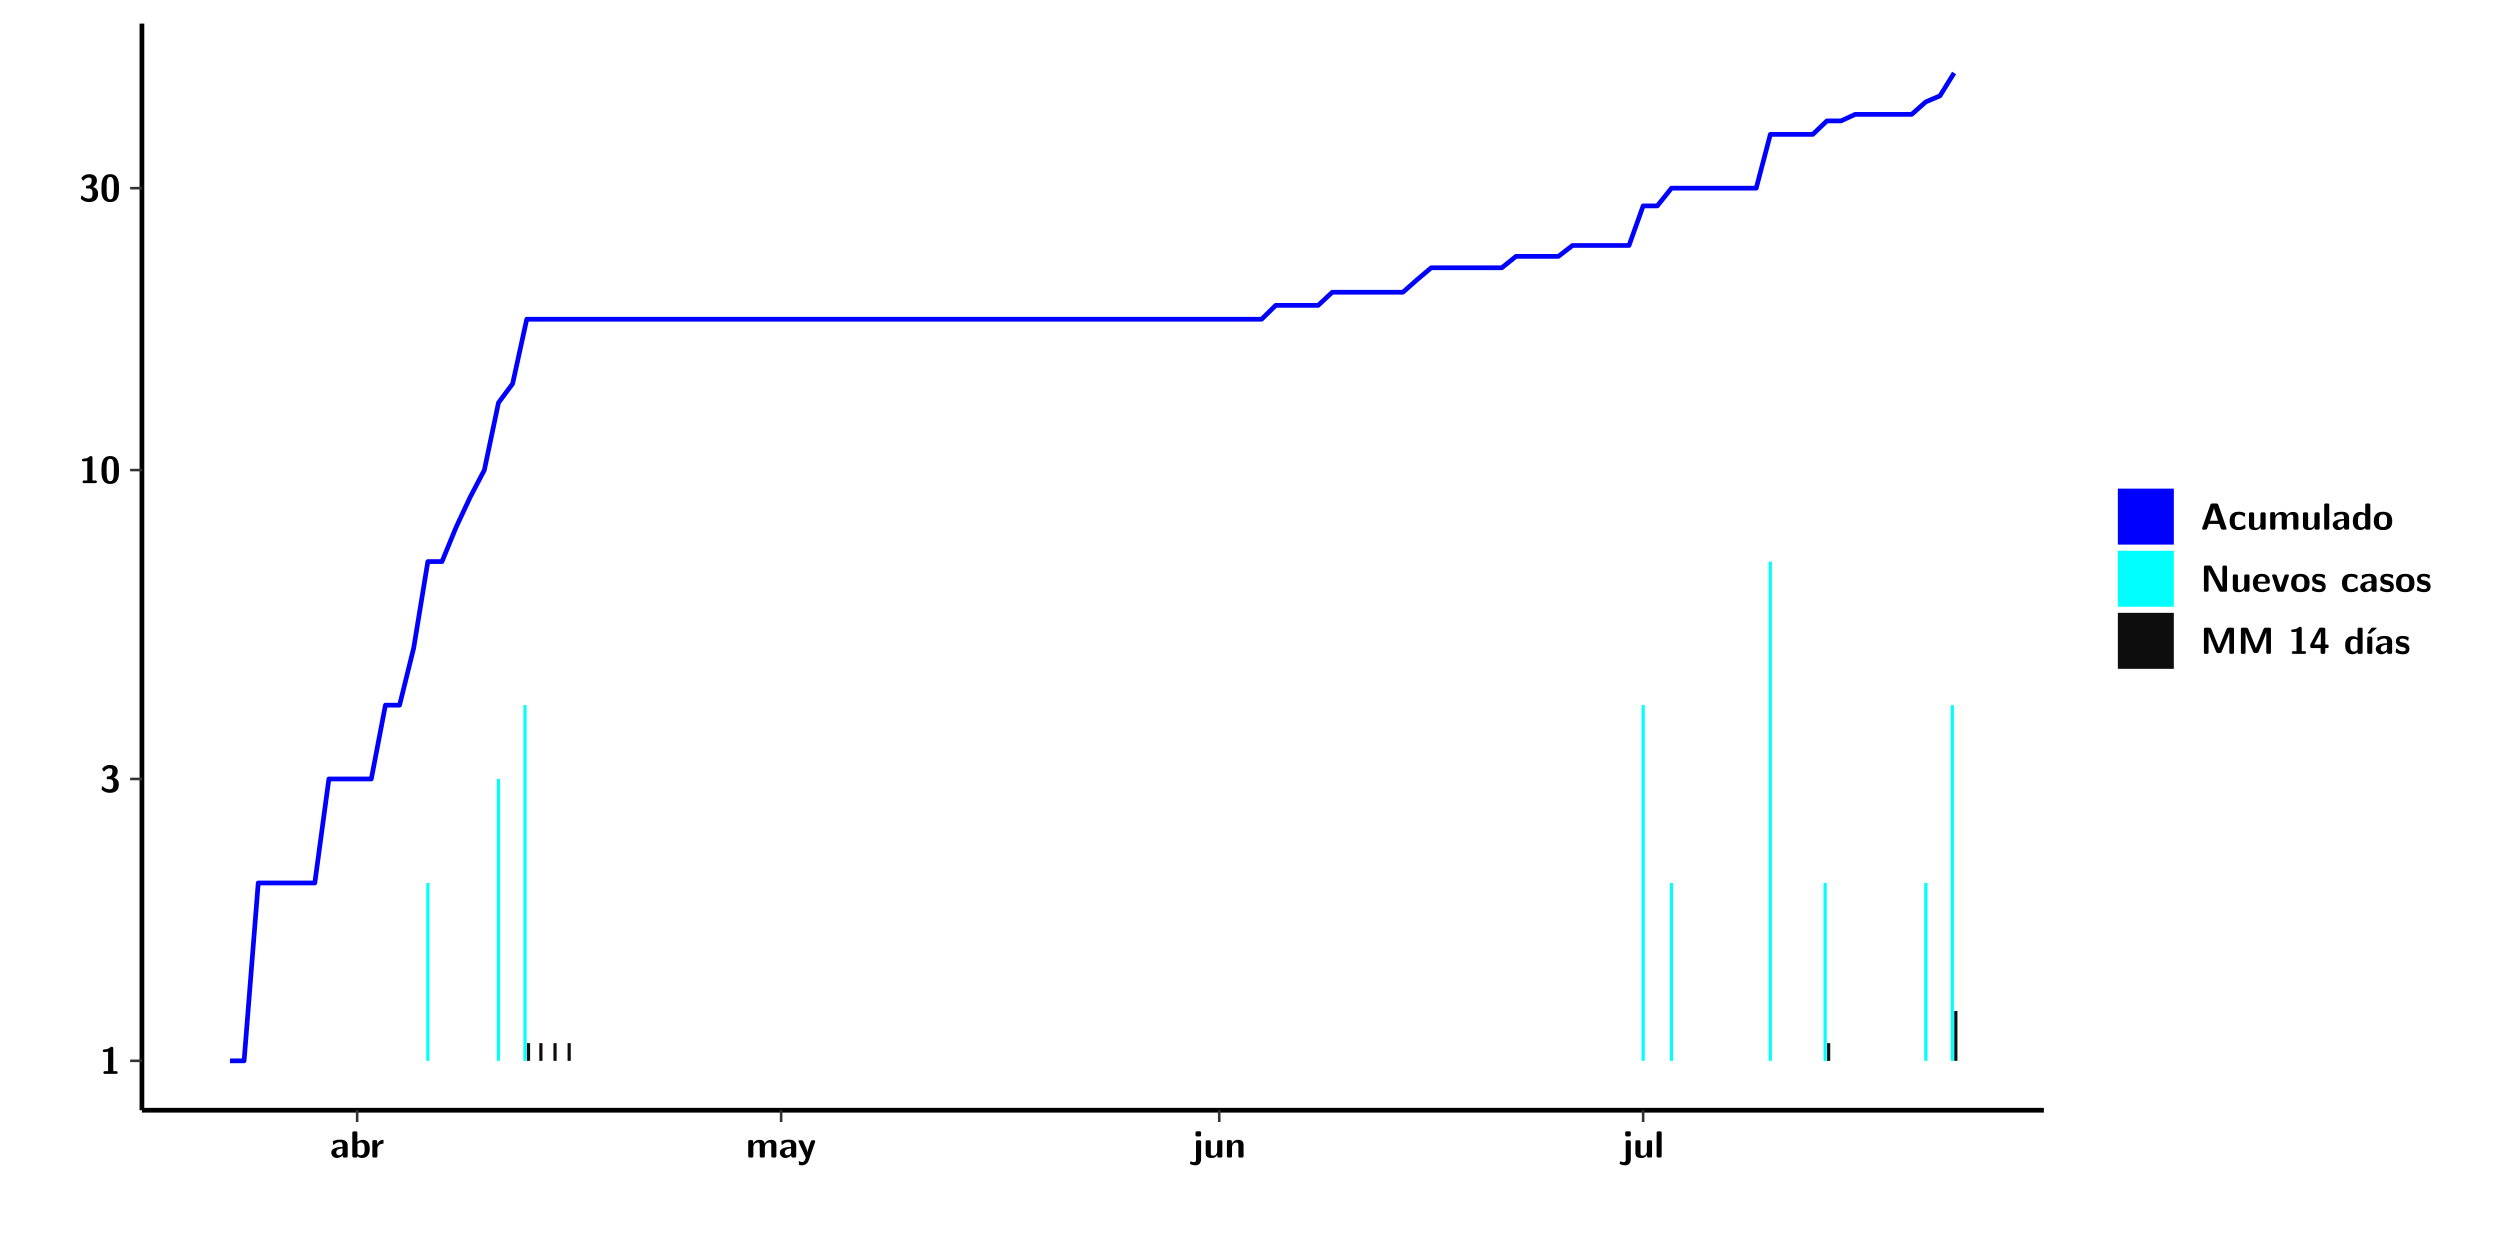
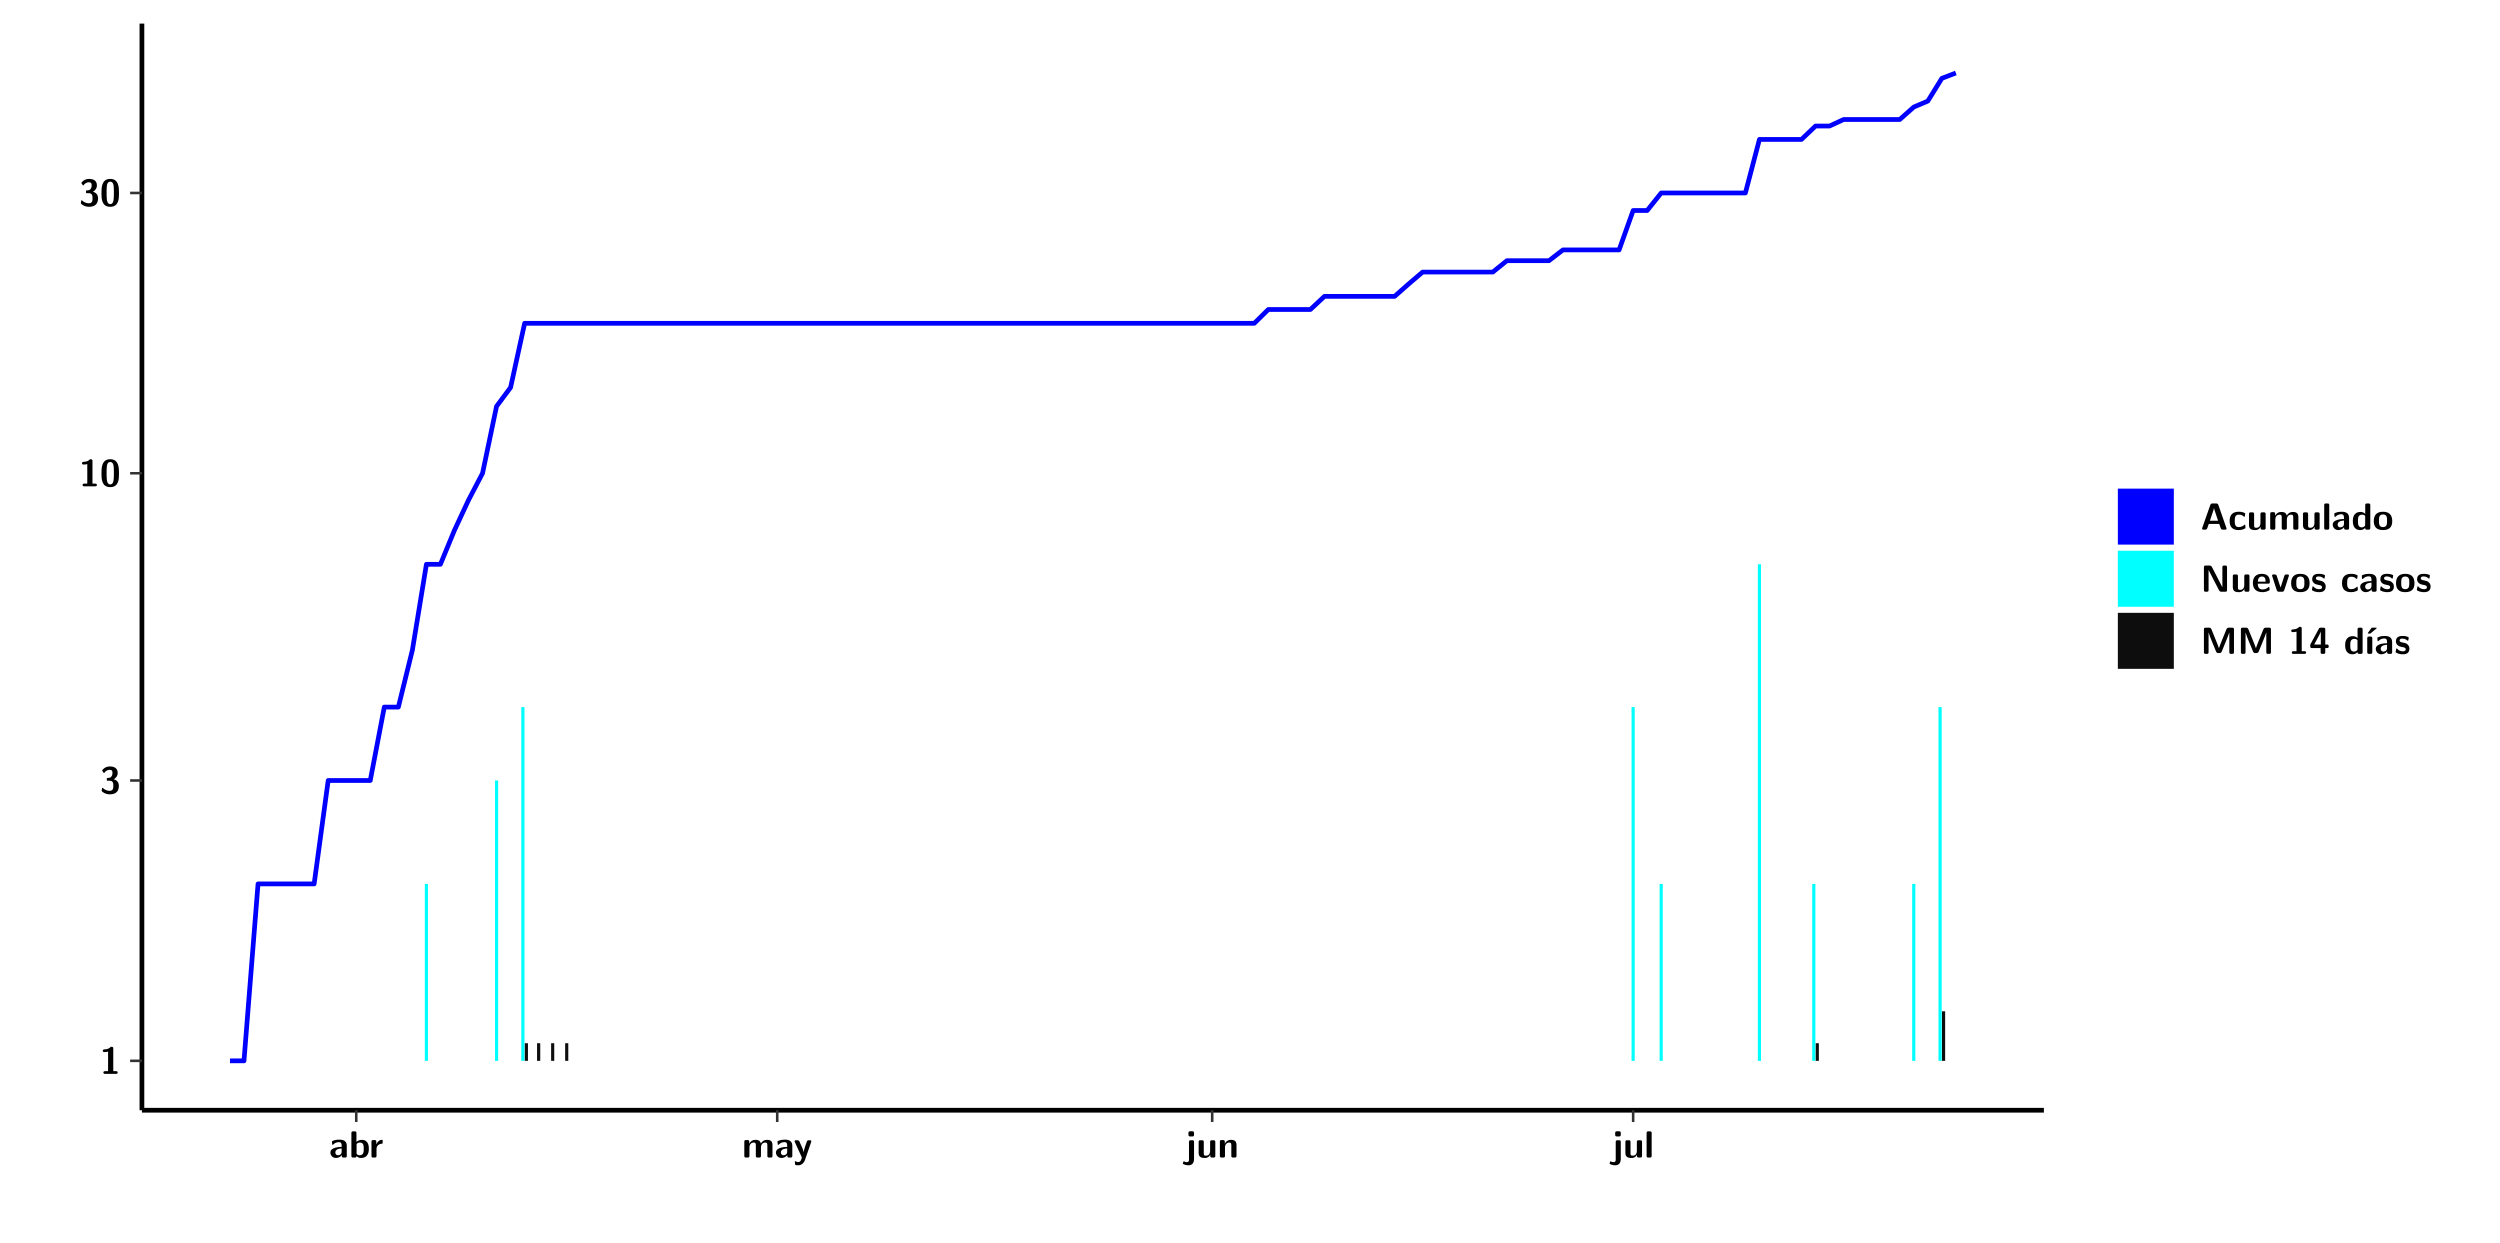
<svg xmlns="http://www.w3.org/2000/svg" xmlns:xlink="http://www.w3.org/1999/xlink" width="579.653pt" height="288pt" viewBox="0 0 579.653 288" version="1.1">
  <defs>
    <g>
      <symbol overflow="visible" id="glyph0-0">
        <path style="stroke:none;" d="" />
      </symbol>
      <symbol overflow="visible" id="glyph0-1">
        <path style="stroke:none;" d="M 3.109 -5.859 C 3.109 -6.016 3.109 -6.281 2.719 -6.281 C 2.547 -6.281 2.516 -6.266 2.406 -6.156 C 2.25 -6.016 1.922 -5.688 1.047 -5.672 C 0.891 -5.672 0.672 -5.609 0.672 -5.359 C 0.672 -5.047 0.969 -5.047 1.094 -5.047 C 1.344 -5.047 1.656 -5.078 1.906 -5.156 L 1.906 -0.625 L 1.234 -0.625 C 1.109 -0.625 0.812 -0.625 0.812 -0.312 C 0.812 0 1.109 0 1.234 0 L 3.719 0 C 3.828 0 4.141 0 4.141 -0.312 C 4.141 -0.625 3.828 -0.625 3.719 -0.625 L 3.109 -0.625 Z M 3.109 -5.859 " />
      </symbol>
      <symbol overflow="visible" id="glyph0-2">
        <path style="stroke:none;" d="M 0.844 -4.859 C 0.906 -4.766 0.953 -4.766 0.969 -4.766 C 1.031 -4.766 1.047 -4.797 1.094 -4.859 C 1.547 -5.5 2.172 -5.5 2.281 -5.5 C 2.844 -5.5 2.922 -5.203 2.922 -4.781 C 2.922 -4.656 2.922 -4.234 2.641 -3.906 C 2.438 -3.656 2.219 -3.641 1.953 -3.625 C 1.859 -3.609 1.688 -3.609 1.672 -3.578 C 1.609 -3.562 1.609 -3.5 1.609 -3.359 L 1.609 -3.203 C 1.609 -2.984 1.609 -2.969 1.844 -2.969 L 2.219 -2.969 C 3.031 -2.969 3.125 -2.469 3.125 -1.797 C 3.125 -1.203 3.062 -0.625 2.266 -0.625 C 1.984 -0.625 1.328 -0.688 0.75 -1.25 C 0.672 -1.328 0.656 -1.328 0.625 -1.328 C 0.531 -1.328 0.516 -1.25 0.516 -1.234 C 0.516 -1.234 0.406 -0.672 0.406 -0.625 C 0.406 -0.516 1.156 0.188 2.312 0.188 C 3.812 0.188 4.406 -0.609 4.406 -1.781 C 4.406 -2.562 3.984 -3.109 3.203 -3.297 C 3.906 -3.688 4.141 -4.266 4.141 -4.766 C 4.141 -6.156 2.891 -6.281 2.328 -6.281 C 1.125 -6.281 0.531 -5.422 0.531 -5.344 C 0.531 -5.297 0.594 -5.219 0.594 -5.219 Z M 0.844 -4.859 " />
      </symbol>
      <symbol overflow="visible" id="glyph0-3">
        <path style="stroke:none;" d="M 4.438 -3 C 4.438 -4.203 4.438 -6.281 2.406 -6.281 C 0.375 -6.281 0.375 -4.219 0.375 -3 C 0.375 -1.812 0.375 0.188 2.406 0.188 C 4.438 0.188 4.438 -1.781 4.438 -3 Z M 2.406 -0.438 C 1.75 -0.438 1.656 -1.25 1.625 -1.484 C 1.562 -1.953 1.562 -2.766 1.562 -3.125 C 1.562 -3.641 1.562 -4.203 1.625 -4.641 C 1.641 -4.875 1.734 -5.641 2.406 -5.641 C 3.047 -5.641 3.156 -4.906 3.188 -4.734 C 3.25 -4.281 3.25 -3.594 3.25 -3.125 C 3.25 -2.625 3.25 -1.953 3.188 -1.469 C 3.156 -1.234 3.062 -0.438 2.406 -0.438 Z M 2.406 -0.438 " />
      </symbol>
      <symbol overflow="visible" id="glyph0-4">
        <path style="stroke:none;" d="M 4.062 -2.766 C 4.062 -4.156 2.734 -4.156 2.297 -4.156 C 1.891 -4.156 1.453 -4.125 0.859 -3.891 C 0.672 -3.797 0.625 -3.781 0.625 -3.688 C 0.625 -3.625 0.688 -3.109 0.688 -3.047 C 0.703 -2.984 0.75 -2.938 0.812 -2.938 C 0.844 -2.938 0.875 -2.969 0.906 -3 C 1.281 -3.391 1.719 -3.578 2.266 -3.578 C 2.734 -3.578 2.875 -3.297 2.875 -2.781 L 2.875 -2.469 C 2.562 -2.469 0.266 -2.453 0.266 -1.172 C 0.266 -0.547 0.766 0.094 1.531 0.094 C 1.828 0.094 2.484 0.016 2.906 -0.594 L 2.906 -0.422 C 2.906 -0.141 2.969 0 3.328 0 L 3.641 0 C 3.984 0 4.062 -0.109 4.062 -0.422 Z M 2.875 -1.344 C 2.875 -0.531 2.047 -0.531 2.016 -0.531 C 1.641 -0.531 1.406 -0.844 1.406 -1.188 C 1.406 -2.047 2.625 -2.109 2.875 -2.109 Z M 2.875 -1.344 " />
      </symbol>
      <symbol overflow="visible" id="glyph0-5">
        <path style="stroke:none;" d="M 1.703 -5.656 C 1.703 -5.938 1.641 -6.078 1.281 -6.078 L 0.953 -6.078 C 0.641 -6.078 0.531 -5.984 0.531 -5.656 L 0.531 -0.422 C 0.531 -0.109 0.625 0 0.953 0 L 1.312 0 C 1.453 0 1.719 0 1.734 -0.344 C 2.125 0.094 2.578 0.094 2.719 0.094 C 4.578 0.094 4.578 -1.594 4.578 -2.031 C 4.578 -2.453 4.578 -4.109 2.938 -4.109 C 2.219 -4.109 1.781 -3.703 1.703 -3.625 Z M 1.734 -3.172 C 1.844 -3.281 2.109 -3.484 2.5 -3.484 C 3.391 -3.484 3.391 -2.672 3.391 -2.016 C 3.391 -1.375 3.391 -0.531 2.406 -0.531 C 2.047 -0.531 1.828 -0.75 1.734 -0.875 Z M 1.734 -3.172 " />
      </symbol>
      <symbol overflow="visible" id="glyph0-6">
        <path style="stroke:none;" d="M 1.703 -2.016 C 1.703 -2.844 2.391 -3.188 2.938 -3.219 C 3.109 -3.234 3.125 -3.234 3.125 -3.469 L 3.125 -3.875 C 3.125 -4.047 3.125 -4.109 2.969 -4.109 C 2.719 -4.109 2.078 -4.031 1.672 -3.078 L 1.656 -3.078 L 1.656 -3.641 C 1.656 -3.922 1.594 -4.062 1.234 -4.062 L 0.953 -4.062 C 0.641 -4.062 0.531 -3.969 0.531 -3.641 L 0.531 -0.422 C 0.531 -0.109 0.625 0 0.953 0 L 1.281 0 C 1.609 0 1.703 -0.109 1.703 -0.422 Z M 1.703 -2.016 " />
      </symbol>
      <symbol overflow="visible" id="glyph0-7">
        <path style="stroke:none;" d="M 7.062 -2.844 C 7.062 -3.75 6.672 -4.109 5.781 -4.109 C 5.156 -4.109 4.688 -3.828 4.359 -3.25 C 4.219 -4.078 3.484 -4.109 3.109 -4.109 C 2.938 -4.109 2.578 -4.109 2.188 -3.828 C 1.906 -3.625 1.734 -3.344 1.672 -3.203 L 1.672 -3.641 C 1.672 -3.922 1.609 -4.062 1.25 -4.062 L 0.953 -4.062 C 0.625 -4.062 0.531 -3.969 0.531 -3.641 L 0.531 -0.422 C 0.531 -0.109 0.625 0 0.953 0 L 1.297 0 C 1.625 0 1.719 -0.109 1.719 -0.422 L 1.719 -2.359 C 1.719 -3.141 2.25 -3.484 2.688 -3.484 C 3.109 -3.484 3.203 -3.297 3.203 -2.828 L 3.203 -0.422 C 3.203 -0.109 3.297 0 3.625 0 L 3.969 0 C 4.297 0 4.391 -0.109 4.391 -0.422 L 4.391 -2.359 C 4.391 -3.141 4.922 -3.484 5.359 -3.484 C 5.781 -3.484 5.875 -3.297 5.875 -2.828 L 5.875 -0.422 C 5.875 -0.109 5.969 0 6.297 0 L 6.641 0 C 6.984 0 7.062 -0.109 7.062 -0.422 Z M 7.062 -2.844 " />
      </symbol>
      <symbol overflow="visible" id="glyph0-8">
        <path style="stroke:none;" d="M 4.109 -3.609 C 4.141 -3.719 4.141 -3.734 4.141 -3.781 C 4.141 -4.016 3.906 -4.016 3.797 -4.016 L 3.609 -4.016 C 3.469 -4.016 3.266 -4.016 3.141 -3.812 C 3.109 -3.766 2.406 -1.828 2.359 -1.25 L 2.344 -1.25 C 2.312 -1.672 1.953 -2.484 1.562 -3.328 C 1.328 -3.891 1.266 -4.016 0.828 -4.016 L 0.594 -4.016 C 0.469 -4.016 0.25 -4.016 0.25 -3.781 C 0.25 -3.75 0.281 -3.688 0.297 -3.641 L 1.953 0 C 1.891 0.188 1.859 0.281 1.828 0.375 C 1.734 0.656 1.578 1.047 1.109 1.047 C 0.812 1.047 0.609 0.922 0.516 0.875 C 0.469 0.844 0.453 0.828 0.422 0.828 C 0.391 0.828 0.312 0.859 0.312 0.969 C 0.312 1.031 0.375 1.641 0.391 1.672 C 0.469 1.781 0.953 1.797 1.094 1.797 C 2.172 1.797 2.609 0.766 2.672 0.547 Z M 4.109 -3.609 " />
      </symbol>
      <symbol overflow="visible" id="glyph0-9">
        <path style="stroke:none;" d="M 1.969 -5.672 C 1.969 -5.953 1.906 -6.094 1.547 -6.094 L 1.094 -6.094 C 0.766 -6.094 0.672 -5.984 0.672 -5.672 L 0.672 -5.312 C 0.672 -5.031 0.734 -4.891 1.094 -4.891 L 1.547 -4.891 C 1.875 -4.891 1.969 -5 1.969 -5.312 Z M 0.797 0.484 C 0.797 0.703 0.797 1.062 0.25 1.062 C 0.156 1.062 -0.094 1.031 -0.266 0.922 C -0.359 0.875 -0.375 0.875 -0.406 0.875 C -0.484 0.875 -0.5 0.922 -0.547 1.094 C -0.609 1.281 -0.625 1.359 -0.625 1.391 C -0.625 1.547 0.109 1.797 0.656 1.797 C 1.625 1.797 1.969 1.141 1.969 0.281 L 1.969 -3.594 C 1.969 -3.875 1.906 -4.016 1.547 -4.016 L 1.219 -4.016 C 0.891 -4.016 0.797 -3.906 0.797 -3.594 Z M 0.797 0.484 " />
      </symbol>
      <symbol overflow="visible" id="glyph0-10">
        <path style="stroke:none;" d="M 4.391 -3.594 C 4.391 -3.875 4.328 -4.016 3.969 -4.016 L 3.609 -4.016 C 3.281 -4.016 3.188 -3.906 3.188 -3.594 L 3.188 -1.516 C 3.188 -0.938 2.891 -0.438 2.266 -0.438 C 1.766 -0.438 1.719 -0.562 1.719 -1.031 L 1.719 -3.594 C 1.719 -3.875 1.656 -4.016 1.297 -4.016 L 0.953 -4.016 C 0.625 -4.016 0.531 -3.922 0.531 -3.594 L 0.531 -1.109 C 0.531 -0.172 1.031 0.094 1.953 0.094 C 2.188 0.094 2.812 0.094 3.219 -0.656 L 3.219 -0.422 C 3.219 -0.141 3.281 0 3.641 0 L 3.969 0 C 4.297 0 4.391 -0.109 4.391 -0.422 Z M 4.391 -3.594 " />
      </symbol>
      <symbol overflow="visible" id="glyph0-11">
        <path style="stroke:none;" d="M 4.391 -2.844 C 4.391 -3.75 4 -4.109 3.109 -4.109 C 2.188 -4.109 1.781 -3.438 1.672 -3.203 L 1.672 -3.641 C 1.672 -3.922 1.609 -4.062 1.25 -4.062 L 0.953 -4.062 C 0.625 -4.062 0.531 -3.969 0.531 -3.641 L 0.531 -0.422 C 0.531 -0.109 0.625 0 0.953 0 L 1.297 0 C 1.625 0 1.719 -0.109 1.719 -0.422 L 1.719 -2.359 C 1.719 -3.125 2.219 -3.484 2.688 -3.484 C 3.109 -3.484 3.188 -3.281 3.188 -2.828 L 3.188 -0.422 C 3.188 -0.141 3.25 0 3.609 0 L 3.969 0 C 4.297 0 4.391 -0.109 4.391 -0.422 Z M 4.391 -2.844 " />
      </symbol>
      <symbol overflow="visible" id="glyph0-12">
        <path style="stroke:none;" d="M 1.703 -5.656 C 1.703 -5.938 1.641 -6.078 1.281 -6.078 L 0.953 -6.078 C 0.641 -6.078 0.531 -5.984 0.531 -5.656 L 0.531 -0.422 C 0.531 -0.109 0.625 0 0.953 0 L 1.281 0 C 1.609 0 1.703 -0.109 1.703 -0.422 Z M 1.703 -5.656 " />
      </symbol>
      <symbol overflow="visible" id="glyph0-13">
        <path style="stroke:none;" d="M 4.156 -5.703 C 4.031 -6.078 3.766 -6.078 3.594 -6.078 L 2.828 -6.078 C 2.641 -6.078 2.391 -6.078 2.266 -5.703 L 0.406 -0.406 C 0.375 -0.297 0.375 -0.281 0.375 -0.234 C 0.375 0 0.594 0 0.703 0 L 1.031 0 C 1.188 0 1.453 0 1.578 -0.344 L 1.922 -1.328 L 4.344 -1.328 L 4.641 -0.484 C 4.75 -0.172 4.812 0 5.234 0 L 5.703 0 C 5.828 0 6.047 0 6.047 -0.234 C 6.047 -0.281 6.047 -0.297 6 -0.406 Z M 2.812 -3.938 C 2.938 -4.328 3.062 -4.656 3.125 -4.969 L 3.141 -4.969 C 3.188 -4.766 3.188 -4.75 3.25 -4.547 L 4.078 -2.078 L 2.188 -2.078 Z M 2.812 -3.938 " />
      </symbol>
      <symbol overflow="visible" id="glyph0-14">
        <path style="stroke:none;" d="M 4 -0.438 C 4 -0.531 3.969 -0.938 3.953 -1.047 C 3.953 -1.078 3.938 -1.172 3.844 -1.172 C 3.812 -1.172 3.797 -1.172 3.703 -1.078 C 3.562 -0.953 3.141 -0.594 2.422 -0.594 C 1.516 -0.594 1.516 -1.469 1.516 -2.031 C 1.516 -2.75 1.562 -3.484 2.453 -3.484 C 3.031 -3.484 3.266 -3.344 3.578 -3.078 C 3.688 -2.984 3.703 -2.984 3.734 -2.984 C 3.828 -2.984 3.844 -3.062 3.844 -3.094 C 3.859 -3.172 3.953 -3.656 3.953 -3.703 C 3.953 -3.781 3.891 -3.812 3.75 -3.891 C 3.328 -4.078 3.062 -4.156 2.453 -4.156 C 1.141 -4.156 0.328 -3.547 0.328 -2.016 C 0.328 -0.562 1.078 0.094 2.406 0.094 C 2.641 0.094 3.172 0.094 3.75 -0.203 C 4 -0.344 4 -0.344 4 -0.438 Z M 4 -0.438 " />
      </symbol>
      <symbol overflow="visible" id="glyph0-15">
        <path style="stroke:none;" d="M 4.375 -5.656 C 4.375 -5.938 4.312 -6.078 3.953 -6.078 L 3.625 -6.078 C 3.297 -6.078 3.203 -5.969 3.203 -5.656 L 3.203 -3.672 C 2.812 -4.047 2.375 -4.109 2.109 -4.109 C 0.328 -4.109 0.328 -2.422 0.328 -2 C 0.328 -1.594 0.328 0.094 2.062 0.094 C 2.422 0.094 2.812 -0.016 3.188 -0.406 C 3.188 -0.094 3.297 0 3.609 0 L 3.953 0 C 4.281 0 4.375 -0.109 4.375 -0.422 Z M 3.188 -1.094 C 3.188 -0.953 3.188 -0.875 2.922 -0.688 C 2.703 -0.547 2.5 -0.531 2.406 -0.531 C 1.516 -0.531 1.516 -1.344 1.516 -2 C 1.516 -2.656 1.516 -3.484 2.5 -3.484 C 2.75 -3.484 2.984 -3.391 3.188 -3.203 Z M 3.188 -1.094 " />
      </symbol>
      <symbol overflow="visible" id="glyph0-16">
        <path style="stroke:none;" d="M 4.547 -1.969 C 4.547 -3.406 3.844 -4.156 2.406 -4.156 C 0.953 -4.156 0.266 -3.391 0.266 -1.969 C 0.266 -0.547 1.031 0.094 2.406 0.094 C 3.781 0.094 4.547 -0.531 4.547 -1.969 Z M 2.406 -0.594 C 1.469 -0.594 1.469 -1.375 1.469 -2.078 C 1.469 -2.75 1.469 -3.531 2.406 -3.531 C 3.344 -3.531 3.344 -2.766 3.344 -2.078 C 3.344 -1.391 3.344 -0.594 2.406 -0.594 Z M 2.406 -0.594 " />
      </symbol>
      <symbol overflow="visible" id="glyph0-17">
        <path style="stroke:none;" d="M 2.656 -5.734 C 2.469 -6.078 2.203 -6.078 2.031 -6.078 L 1.219 -6.078 C 0.906 -6.078 0.797 -5.984 0.797 -5.656 L 0.797 -0.422 C 0.797 -0.109 0.891 0 1.219 0 L 1.453 0 C 1.781 0 1.875 -0.109 1.875 -0.422 L 1.875 -5.016 L 1.891 -5.016 L 4.297 -0.344 C 4.484 0 4.75 0 4.922 0 L 5.734 0 C 6.062 0 6.156 -0.109 6.156 -0.422 L 6.156 -5.656 C 6.156 -5.938 6.094 -6.078 5.734 -6.078 L 5.5 -6.078 C 5.156 -6.078 5.078 -5.969 5.078 -5.656 L 5.078 -1.062 L 5.062 -1.062 Z M 2.656 -5.734 " />
      </symbol>
      <symbol overflow="visible" id="glyph0-18">
        <path style="stroke:none;" d="M 3.781 -1.875 C 3.984 -1.875 4.203 -1.891 4.203 -2.281 C 4.203 -3.406 3.672 -4.156 2.359 -4.156 C 0.969 -4.156 0.266 -3.375 0.266 -2.047 C 0.266 -0.609 1.109 0.094 2.484 0.094 C 2.812 0.094 3.312 0.047 3.891 -0.234 C 4.078 -0.328 4.141 -0.359 4.141 -0.469 C 4.141 -0.531 4.125 -0.781 4.109 -0.844 C 4.078 -1.125 4.062 -1.125 3.984 -1.125 C 3.953 -1.125 3.938 -1.125 3.844 -1.047 C 3.328 -0.594 2.797 -0.531 2.516 -0.531 C 1.531 -0.531 1.422 -1.312 1.391 -1.875 Z M 1.406 -2.344 C 1.422 -2.875 1.609 -3.531 2.359 -3.531 C 3.062 -3.531 3.203 -3.031 3.219 -2.344 Z M 1.406 -2.344 " />
      </symbol>
      <symbol overflow="visible" id="glyph0-19">
        <path style="stroke:none;" d="M 4.109 -3.609 C 4.141 -3.719 4.141 -3.75 4.141 -3.766 C 4.141 -4.016 3.922 -4.016 3.797 -4.016 L 3.609 -4.016 C 3.25 -4.016 3.141 -3.891 3.062 -3.641 L 2.203 -0.984 L 1.328 -3.641 C 1.266 -3.828 1.203 -4.016 0.781 -4.016 L 0.578 -4.016 C 0.453 -4.016 0.234 -4.016 0.234 -3.766 C 0.234 -3.75 0.234 -3.719 0.266 -3.609 L 1.312 -0.375 C 1.438 0 1.703 0 1.859 0 L 2.5 0 C 2.672 0 2.938 0 3.062 -0.375 Z M 4.109 -3.609 " />
      </symbol>
      <symbol overflow="visible" id="glyph0-20">
        <path style="stroke:none;" d="M 3.469 -1.234 C 3.469 -1.734 3.203 -2.031 3.047 -2.172 C 2.703 -2.484 2.391 -2.547 2.031 -2.609 C 1.547 -2.703 1.188 -2.766 1.188 -3.109 C 1.188 -3.469 1.484 -3.547 1.828 -3.547 C 2.406 -3.547 2.719 -3.328 2.953 -3.125 C 3.047 -3.047 3.062 -3.047 3.094 -3.047 C 3.188 -3.047 3.203 -3.125 3.203 -3.156 C 3.219 -3.219 3.312 -3.719 3.312 -3.766 C 3.312 -3.906 2.844 -4.031 2.75 -4.062 C 2.406 -4.156 2.125 -4.156 1.891 -4.156 C 1.5 -4.156 0.328 -4.156 0.328 -2.906 C 0.328 -2.484 0.516 -2.219 0.75 -2 C 1.062 -1.734 1.406 -1.672 1.906 -1.562 C 2.156 -1.531 2.609 -1.453 2.609 -1.062 C 2.609 -0.656 2.266 -0.594 1.922 -0.594 C 1.531 -0.594 1.047 -0.703 0.625 -1.188 C 0.594 -1.234 0.562 -1.266 0.516 -1.266 C 0.422 -1.266 0.406 -1.188 0.391 -1.125 C 0.375 -1.016 0.266 -0.516 0.266 -0.422 C 0.266 -0.266 0.922 -0.062 0.922 -0.047 C 1.406 0.094 1.766 0.094 1.922 0.094 C 2.359 0.094 3.469 0.062 3.469 -1.234 Z M 3.469 -1.234 " />
      </symbol>
      <symbol overflow="visible" id="glyph0-21">
        <path style="stroke:none;" d="M 4.859 -2.859 C 4.688 -2.422 4.359 -1.609 4.281 -1.312 C 4.203 -1.625 3.844 -2.484 3.656 -2.953 L 2.531 -5.719 C 2.391 -6.078 2.109 -6.078 1.953 -6.078 L 1.219 -6.078 C 0.906 -6.078 0.797 -5.984 0.797 -5.656 L 0.797 -0.422 C 0.797 -0.109 0.891 0 1.219 0 L 1.453 0 C 1.781 0 1.875 -0.109 1.875 -0.422 L 1.875 -4.953 L 1.891 -4.953 C 1.984 -4.562 2.375 -3.578 2.578 -3.062 L 3.609 -0.562 C 3.766 -0.188 3.969 -0.188 4.266 -0.188 C 4.562 -0.188 4.781 -0.188 4.938 -0.562 L 6.062 -3.328 C 6.141 -3.531 6.625 -4.719 6.672 -4.953 L 6.688 -4.953 L 6.688 -0.422 C 6.688 -0.141 6.75 0 7.109 0 L 7.344 0 C 7.672 0 7.766 -0.109 7.766 -0.422 L 7.766 -5.656 C 7.766 -5.938 7.703 -6.078 7.344 -6.078 L 6.609 -6.078 C 6.391 -6.078 6.172 -6.062 6.016 -5.703 Z M 4.859 -2.859 " />
      </symbol>
      <symbol overflow="visible" id="glyph0-22">
        <path style="stroke:none;" d="M 0.344 -2.297 C 0.266 -2.172 0.266 -2.141 0.266 -1.984 L 0.266 -1.766 C 0.266 -1.484 0.328 -1.344 0.688 -1.344 L 2.672 -1.344 L 2.672 -0.422 C 2.672 -0.141 2.719 0 3.078 0 L 3.328 0 C 3.656 0 3.75 -0.109 3.75 -0.422 L 3.75 -1.344 L 4.125 -1.344 C 4.391 -1.344 4.547 -1.406 4.547 -1.75 C 4.547 -2.078 4.422 -2.172 4.125 -2.172 L 3.75 -2.172 L 3.75 -5.656 C 3.75 -5.984 3.656 -6.078 3.328 -6.078 L 2.688 -6.078 C 2.531 -6.078 2.391 -6.078 2.281 -5.875 Z M 1.188 -2.172 C 2.578 -4.75 2.672 -5.016 2.703 -5.156 L 2.719 -5.156 L 2.719 -2.172 Z M 1.188 -2.172 " />
      </symbol>
      <symbol overflow="visible" id="glyph0-23">
        <path style="stroke:none;" d="M 3.906 -5.844 C 3.953 -5.875 4 -5.922 4 -5.969 C 4 -6.078 3.906 -6.078 3.766 -6.078 L 3.047 -6.078 C 2.875 -6.078 2.859 -6.078 2.781 -5.984 L 2.031 -4.953 C 1.953 -4.859 1.953 -4.844 1.953 -4.828 C 1.953 -4.703 2.047 -4.703 2.188 -4.703 L 2.516 -4.703 Z M 3.906 -5.844 " />
      </symbol>
      <symbol overflow="visible" id="glyph0-24">
        <path style="stroke:none;" d="M 1.703 -3.594 C 1.703 -3.875 1.641 -4.016 1.281 -4.016 L 0.953 -4.016 C 0.641 -4.016 0.531 -3.922 0.531 -3.594 L 0.531 -0.422 C 0.531 -0.109 0.625 0 0.953 0 L 1.281 0 C 1.609 0 1.703 -0.109 1.703 -0.422 Z M 1.703 -3.594 " />
      </symbol>
    </g>
    <clipPath id="clip1">
      <path d="M 0 0 L 576.008 0 L 576.008 288 L 0 288 Z M 0 0 " />
    </clipPath>
    <clipPath id="clip2">
      <path d="M 32.906 5.477 L 473.898 5.477 L 473.898 257.414 L 32.906 257.414 Z M 32.906 5.477 " />
    </clipPath>
  </defs>
  <g id="surface1">
    <g clip-path="url(#clip1)" clip-rule="nonzero">
      <path style="fill-rule:nonzero;fill:rgb(100%,100%,100%);fill-opacity:1;stroke-width:0.598;stroke-linecap:round;stroke-linejoin:round;stroke:rgb(100%,100%,100%);stroke-opacity:1;stroke-miterlimit:10;" d="M 0 0 L 0 288.004 L 576.008 288.004 L 576.008 0 Z M 0 0 " transform="matrix(1,0,0,-1,0,288)" />
    </g>
    <g clip-path="url(#clip2)" clip-rule="nonzero">
      <path style=" stroke:none;fill-rule:nonzero;fill:rgb(100%,100%,100%);fill-opacity:1;" d="M 32.906 257.414 L 32.906 5.477 L 473.898 5.477 L 473.898 257.414 Z M 32.906 257.414 " />
    </g>
-     <path style=" stroke:none;fill-rule:nonzero;fill:rgb(0%,100%,100%);fill-opacity:1;" d="M 98.832 245.969 L 98.832 204.73 L 99.566 204.73 L 99.566 245.969 Z M 98.832 245.969 " />
-     <path style=" stroke:none;fill-rule:nonzero;fill:rgb(0%,100%,100%);fill-opacity:1;" d="M 115.211 245.969 L 115.211 180.613 L 115.945 180.613 L 115.945 245.969 Z M 115.211 245.969 " />
-     <path style=" stroke:none;fill-rule:nonzero;fill:rgb(0%,100%,100%);fill-opacity:1;" d="M 121.355 245.969 L 121.355 163.496 L 122.094 163.496 L 122.094 245.969 Z M 121.355 245.969 " />
-     <path style=" stroke:none;fill-rule:nonzero;fill:rgb(4.999%,4.999%,4.999%);fill-opacity:1;" d="M 122.172 245.969 L 122.172 241.863 L 122.91 241.863 L 122.91 245.969 Z M 122.172 245.969 " />
-     <path style=" stroke:none;fill-rule:nonzero;fill:rgb(4.999%,4.999%,4.999%);fill-opacity:1;" d="M 125.043 245.969 L 125.043 241.863 L 125.781 241.863 L 125.781 245.969 Z M 125.043 245.969 " />
-     <path style=" stroke:none;fill-rule:nonzero;fill:rgb(4.999%,4.999%,4.999%);fill-opacity:1;" d="M 128.32 245.969 L 128.32 241.863 L 129.059 241.863 L 129.059 245.969 Z M 128.32 245.969 " />
-     <path style=" stroke:none;fill-rule:nonzero;fill:rgb(4.999%,4.999%,4.999%);fill-opacity:1;" d="M 131.598 245.969 L 131.598 241.863 L 132.336 241.863 L 132.336 245.969 Z M 131.598 245.969 " />
-     <path style=" stroke:none;fill-rule:nonzero;fill:rgb(0%,100%,100%);fill-opacity:1;" d="M 380.617 245.969 L 380.617 163.496 L 381.355 163.496 L 381.355 245.969 Z M 380.617 245.969 " />
-     <path style=" stroke:none;fill-rule:nonzero;fill:rgb(0%,100%,100%);fill-opacity:1;" d="M 387.172 245.969 L 387.172 204.73 L 387.91 204.73 L 387.91 245.969 Z M 387.172 245.969 " />
-     <path style=" stroke:none;fill-rule:nonzero;fill:rgb(0%,100%,100%);fill-opacity:1;" d="M 410.105 245.969 L 410.105 130.211 L 410.844 130.211 L 410.844 245.969 Z M 410.105 245.969 " />
-     <path style=" stroke:none;fill-rule:nonzero;fill:rgb(0%,100%,100%);fill-opacity:1;" d="M 422.809 245.969 L 422.809 204.73 L 423.547 204.73 L 423.547 245.969 Z M 422.809 245.969 " />
-     <path style=" stroke:none;fill-rule:nonzero;fill:rgb(4.999%,4.999%,4.999%);fill-opacity:1;" d="M 423.625 245.969 L 423.625 241.863 L 424.363 241.863 L 424.363 245.969 Z M 423.625 245.969 " />
-     <path style=" stroke:none;fill-rule:nonzero;fill:rgb(0%,100%,100%);fill-opacity:1;" d="M 446.152 245.969 L 446.152 204.73 L 446.891 204.73 L 446.891 245.969 Z M 446.152 245.969 " />
-     <path style=" stroke:none;fill-rule:nonzero;fill:rgb(0%,100%,100%);fill-opacity:1;" d="M 452.301 245.969 L 452.301 163.496 L 453.035 163.496 L 453.035 245.969 Z M 452.301 245.969 " />
-     <path style=" stroke:none;fill-rule:nonzero;fill:rgb(4.999%,4.999%,4.999%);fill-opacity:1;" d="M 453.117 245.969 L 453.117 234.41 L 453.855 234.41 L 453.855 245.969 Z M 453.117 245.969 " />
-     <path style="fill:none;stroke-width:1.096;stroke-linecap:butt;stroke-linejoin:round;stroke:rgb(0%,0%,100%);stroke-opacity:1;stroke-miterlimit:10;" d="M 53.32 42.031 L 56.598 42.031 L 59.875 83.27 L 72.988 83.27 L 76.254 107.387 L 86.09 107.387 L 89.367 124.504 L 92.645 124.504 L 95.922 137.773 L 99.199 157.789 L 102.477 157.789 L 105.746 165.742 L 109.023 172.746 L 112.301 179.012 L 115.578 194.621 L 118.855 199.027 L 122.133 213.98 L 292.516 213.98 L 295.793 217.199 L 305.629 217.199 L 308.906 220.246 L 325.285 220.246 L 328.562 223.145 L 331.84 225.914 L 348.219 225.914 L 351.496 228.555 L 361.328 228.555 L 364.609 231.086 L 377.707 231.086 L 380.984 240.262 L 384.266 240.262 L 387.543 244.367 L 407.199 244.367 L 410.477 256.84 L 420.309 256.84 L 423.586 259.969 L 426.863 259.969 L 430.141 261.484 L 443.242 261.484 L 446.52 264.383 L 449.801 265.777 L 453.078 271.078 " transform="matrix(1,0,0,-1,0,288)" />
+     <path style=" stroke:none;fill-rule:nonzero;fill:rgb(0%,100%,100%);fill-opacity:1;" d="M 98.5 245.969 L 98.5 204.949 L 99.23 204.949 L 99.23 245.969 Z M 98.5 245.969 " />
+     <path style=" stroke:none;fill-rule:nonzero;fill:rgb(0%,100%,100%);fill-opacity:1;" d="M 114.77 245.969 L 114.77 180.969 L 115.5 180.969 L 115.5 245.969 Z M 114.77 245.969 " />
+     <path style=" stroke:none;fill-rule:nonzero;fill:rgb(0%,100%,100%);fill-opacity:1;" d="M 120.867 245.969 L 120.867 163.945 L 121.605 163.945 L 121.605 245.969 Z M 120.867 245.969 " />
+     <path style=" stroke:none;fill-rule:nonzero;fill:rgb(4.999%,4.999%,4.999%);fill-opacity:1;" d="M 121.684 245.969 L 121.684 241.883 L 122.414 241.883 L 122.414 245.969 Z M 121.684 245.969 " />
+     <path style=" stroke:none;fill-rule:nonzero;fill:rgb(4.999%,4.999%,4.999%);fill-opacity:1;" d="M 124.523 245.969 L 124.523 241.883 L 125.262 241.883 L 125.262 245.969 Z M 124.523 245.969 " />
+     <path style=" stroke:none;fill-rule:nonzero;fill:rgb(4.999%,4.999%,4.999%);fill-opacity:1;" d="M 127.781 245.969 L 127.781 241.883 L 128.508 241.883 L 128.508 245.969 Z M 127.781 245.969 " />
+     <path style=" stroke:none;fill-rule:nonzero;fill:rgb(4.999%,4.999%,4.999%);fill-opacity:1;" d="M 131.039 245.969 L 131.039 241.883 L 131.766 241.883 L 131.766 245.969 Z M 131.039 245.969 " />
+     <path style=" stroke:none;fill-rule:nonzero;fill:rgb(0%,100%,100%);fill-opacity:1;" d="M 378.297 245.969 L 378.297 163.945 L 379.023 163.945 L 379.023 245.969 Z M 378.297 245.969 " />
+     <path style=" stroke:none;fill-rule:nonzero;fill:rgb(0%,100%,100%);fill-opacity:1;" d="M 384.801 245.969 L 384.801 204.949 L 385.527 204.949 L 385.527 245.969 Z M 384.801 245.969 " />
+     <path style=" stroke:none;fill-rule:nonzero;fill:rgb(0%,100%,100%);fill-opacity:1;" d="M 407.578 245.969 L 407.578 130.836 L 408.305 130.836 L 408.305 245.969 Z M 407.578 245.969 " />
+     <path style=" stroke:none;fill-rule:nonzero;fill:rgb(0%,100%,100%);fill-opacity:1;" d="M 420.18 245.969 L 420.18 204.949 L 420.918 204.949 L 420.918 245.969 Z M 420.18 245.969 " />
+     <path style=" stroke:none;fill-rule:nonzero;fill:rgb(4.999%,4.999%,4.999%);fill-opacity:1;" d="M 420.996 245.969 L 420.996 241.883 L 421.723 241.883 L 421.723 245.969 Z M 420.996 245.969 " />
+     <path style=" stroke:none;fill-rule:nonzero;fill:rgb(0%,100%,100%);fill-opacity:1;" d="M 443.363 245.969 L 443.363 204.949 L 444.09 204.949 L 444.09 245.969 Z M 443.363 245.969 " />
+     <path style=" stroke:none;fill-rule:nonzero;fill:rgb(0%,100%,100%);fill-opacity:1;" d="M 449.461 245.969 L 449.461 163.945 L 450.199 163.945 L 450.199 245.969 Z M 449.461 245.969 " />
+     <path style=" stroke:none;fill-rule:nonzero;fill:rgb(4.999%,4.999%,4.999%);fill-opacity:1;" d="M 450.277 245.969 L 450.277 234.48 L 451.004 234.48 L 451.004 245.969 Z M 450.277 245.969 " />
+     <path style="fill:none;stroke-width:1.096;stroke-linecap:butt;stroke-linejoin:round;stroke:rgb(0%,0%,100%);stroke-opacity:1;stroke-miterlimit:10;" d="M 53.32 42.031 L 56.57 42.031 L 59.828 83.051 L 72.836 83.051 L 76.094 107.031 L 85.848 107.031 L 89.105 124.055 L 92.363 124.055 L 95.613 137.258 L 98.871 157.164 L 102.117 157.164 L 105.375 165.062 L 108.625 172.035 L 111.883 178.266 L 115.129 193.785 L 118.387 198.168 L 121.645 213.043 L 290.824 213.043 L 294.07 216.242 L 303.836 216.242 L 307.082 219.281 L 323.352 219.281 L 326.609 222.16 L 329.855 224.918 L 346.125 224.918 L 349.383 227.551 L 359.137 227.551 L 362.395 230.059 L 375.406 230.059 L 378.664 239.188 L 381.914 239.188 L 385.172 243.262 L 404.688 243.262 L 407.945 255.676 L 417.699 255.676 L 420.957 258.781 L 424.203 258.781 L 427.461 260.289 L 440.473 260.289 L 443.73 263.176 L 446.98 264.562 L 450.238 269.832 L 453.484 271.078 " transform="matrix(1,0,0,-1,0,288)" />
    <path style="fill:none;stroke-width:1.096;stroke-linecap:butt;stroke-linejoin:round;stroke:rgb(0%,0%,0%);stroke-opacity:1;stroke-miterlimit:10;" d="M 32.906 30.586 L 32.906 282.523 " transform="matrix(1,0,0,-1,0,288)" />
    <g style="fill:rgb(0%,0%,0%);fill-opacity:1;">
      <use xlink:href="#glyph0-1" x="23.153" y="248.986" />
    </g>
    <g style="fill:rgb(0%,0%,0%);fill-opacity:1;">
-       <use xlink:href="#glyph0-2" x="23.153" y="183.641" />
-     </g>
-     <g style="fill:rgb(0%,0%,0%);fill-opacity:1;">
-       <use xlink:href="#glyph0-1" x="18.331" y="112.02" />
-       <use xlink:href="#glyph0-3" x="23.153" y="112.02" />
-     </g>
-     <g style="fill:rgb(0%,0%,0%);fill-opacity:1;">
-       <use xlink:href="#glyph0-2" x="18.331" y="46.665" />
-       <use xlink:href="#glyph0-3" x="23.153" y="46.665" />
+       <use xlink:href="#glyph0-2" x="23.153" y="183.99" />
+     </g>
+     <g style="fill:rgb(0%,0%,0%);fill-opacity:1;">
+       <use xlink:href="#glyph0-1" x="18.331" y="112.757" />
+       <use xlink:href="#glyph0-3" x="23.153" y="112.757" />
+     </g>
+     <g style="fill:rgb(0%,0%,0%);fill-opacity:1;">
+       <use xlink:href="#glyph0-2" x="18.331" y="47.761" />
+       <use xlink:href="#glyph0-3" x="23.153" y="47.761" />
    </g>
    <path style="fill:none;stroke-width:0.598;stroke-linecap:butt;stroke-linejoin:round;stroke:rgb(20%,20%,20%);stroke-opacity:1;stroke-miterlimit:10;" d="M 30.168 42.031 L 32.906 42.031 " transform="matrix(1,0,0,-1,0,288)" />
-     <path style="fill:none;stroke-width:0.598;stroke-linecap:butt;stroke-linejoin:round;stroke:rgb(20%,20%,20%);stroke-opacity:1;stroke-miterlimit:10;" d="M 30.168 107.387 L 32.906 107.387 " transform="matrix(1,0,0,-1,0,288)" />
-     <path style="fill:none;stroke-width:0.598;stroke-linecap:butt;stroke-linejoin:round;stroke:rgb(20%,20%,20%);stroke-opacity:1;stroke-miterlimit:10;" d="M 30.168 179.012 L 32.906 179.012 " transform="matrix(1,0,0,-1,0,288)" />
-     <path style="fill:none;stroke-width:0.598;stroke-linecap:butt;stroke-linejoin:round;stroke:rgb(20%,20%,20%);stroke-opacity:1;stroke-miterlimit:10;" d="M 30.168 244.367 L 32.906 244.367 " transform="matrix(1,0,0,-1,0,288)" />
+     <path style="fill:none;stroke-width:0.598;stroke-linecap:butt;stroke-linejoin:round;stroke:rgb(20%,20%,20%);stroke-opacity:1;stroke-miterlimit:10;" d="M 30.168 107.031 L 32.906 107.031 " transform="matrix(1,0,0,-1,0,288)" />
+     <path style="fill:none;stroke-width:0.598;stroke-linecap:butt;stroke-linejoin:round;stroke:rgb(20%,20%,20%);stroke-opacity:1;stroke-miterlimit:10;" d="M 30.168 178.266 L 32.906 178.266 " transform="matrix(1,0,0,-1,0,288)" />
+     <path style="fill:none;stroke-width:0.598;stroke-linecap:butt;stroke-linejoin:round;stroke:rgb(20%,20%,20%);stroke-opacity:1;stroke-miterlimit:10;" d="M 30.168 243.262 L 32.906 243.262 " transform="matrix(1,0,0,-1,0,288)" />
    <path style="fill:none;stroke-width:1.096;stroke-linecap:butt;stroke-linejoin:round;stroke:rgb(0%,0%,0%);stroke-opacity:1;stroke-miterlimit:10;" d="M 32.906 30.586 L 473.898 30.586 " transform="matrix(1,0,0,-1,0,288)" />
-     <path style="fill:none;stroke-width:0.598;stroke-linecap:butt;stroke-linejoin:round;stroke:rgb(20%,20%,20%);stroke-opacity:1;stroke-miterlimit:10;" d="M 82.809 27.848 L 82.809 30.586 " transform="matrix(1,0,0,-1,0,288)" />
-     <path style="fill:none;stroke-width:0.598;stroke-linecap:butt;stroke-linejoin:round;stroke:rgb(20%,20%,20%);stroke-opacity:1;stroke-miterlimit:10;" d="M 181.113 27.848 L 181.113 30.586 " transform="matrix(1,0,0,-1,0,288)" />
-     <path style="fill:none;stroke-width:0.598;stroke-linecap:butt;stroke-linejoin:round;stroke:rgb(20%,20%,20%);stroke-opacity:1;stroke-miterlimit:10;" d="M 282.695 27.848 L 282.695 30.586 " transform="matrix(1,0,0,-1,0,288)" />
-     <path style="fill:none;stroke-width:0.598;stroke-linecap:butt;stroke-linejoin:round;stroke:rgb(20%,20%,20%);stroke-opacity:1;stroke-miterlimit:10;" d="M 380.984 27.848 L 380.984 30.586 " transform="matrix(1,0,0,-1,0,288)" />
-     <g style="fill:rgb(0%,0%,0%);fill-opacity:1;">
-       <use xlink:href="#glyph0-4" x="76.551" y="268.394" />
-       <use xlink:href="#glyph0-5" x="81.154" y="268.394" />
-     </g>
-     <g style="fill:rgb(0%,0%,0%);fill-opacity:1;">
-       <use xlink:href="#glyph0-6" x="85.801" y="268.394" />
-     </g>
-     <g style="fill:rgb(0%,0%,0%);fill-opacity:1;">
-       <use xlink:href="#glyph0-7" x="172.952" y="268.394" />
-       <use xlink:href="#glyph0-4" x="180.55" y="268.394" />
-     </g>
-     <g style="fill:rgb(0%,0%,0%);fill-opacity:1;">
-       <use xlink:href="#glyph0-8" x="184.881" y="268.394" />
-     </g>
-     <g style="fill:rgb(0%,0%,0%);fill-opacity:1;">
-       <use xlink:href="#glyph0-9" x="276.516" y="268.394" />
-       <use xlink:href="#glyph0-10" x="279.024" y="268.394" />
-       <use xlink:href="#glyph0-11" x="283.943" y="268.394" />
-     </g>
-     <g style="fill:rgb(0%,0%,0%);fill-opacity:1;">
-       <use xlink:href="#glyph0-9" x="376.147" y="268.394" />
-       <use xlink:href="#glyph0-10" x="378.655" y="268.394" />
-       <use xlink:href="#glyph0-12" x="383.574" y="268.394" />
+     <path style="fill:none;stroke-width:0.598;stroke-linecap:butt;stroke-linejoin:round;stroke:rgb(20%,20%,20%);stroke-opacity:1;stroke-miterlimit:10;" d="M 82.602 27.848 L 82.602 30.586 " transform="matrix(1,0,0,-1,0,288)" />
+     <path style="fill:none;stroke-width:0.598;stroke-linecap:butt;stroke-linejoin:round;stroke:rgb(20%,20%,20%);stroke-opacity:1;stroke-miterlimit:10;" d="M 180.207 27.848 L 180.207 30.586 " transform="matrix(1,0,0,-1,0,288)" />
+     <path style="fill:none;stroke-width:0.598;stroke-linecap:butt;stroke-linejoin:round;stroke:rgb(20%,20%,20%);stroke-opacity:1;stroke-miterlimit:10;" d="M 281.059 27.848 L 281.059 30.586 " transform="matrix(1,0,0,-1,0,288)" />
+     <path style="fill:none;stroke-width:0.598;stroke-linecap:butt;stroke-linejoin:round;stroke:rgb(20%,20%,20%);stroke-opacity:1;stroke-miterlimit:10;" d="M 378.664 27.848 L 378.664 30.586 " transform="matrix(1,0,0,-1,0,288)" />
+     <g style="fill:rgb(0%,0%,0%);fill-opacity:1;">
+       <use xlink:href="#glyph0-4" x="76.341" y="268.394" />
+       <use xlink:href="#glyph0-5" x="80.944" y="268.394" />
+     </g>
+     <g style="fill:rgb(0%,0%,0%);fill-opacity:1;">
+       <use xlink:href="#glyph0-6" x="85.6" y="268.394" />
+     </g>
+     <g style="fill:rgb(0%,0%,0%);fill-opacity:1;">
+       <use xlink:href="#glyph0-7" x="172.046" y="268.394" />
+       <use xlink:href="#glyph0-4" x="179.644" y="268.394" />
+     </g>
+     <g style="fill:rgb(0%,0%,0%);fill-opacity:1;">
+       <use xlink:href="#glyph0-8" x="183.975" y="268.394" />
+     </g>
+     <g style="fill:rgb(0%,0%,0%);fill-opacity:1;">
+       <use xlink:href="#glyph0-9" x="274.882" y="268.394" />
+       <use xlink:href="#glyph0-10" x="277.39" y="268.394" />
+       <use xlink:href="#glyph0-11" x="282.309" y="268.394" />
+     </g>
+     <g style="fill:rgb(0%,0%,0%);fill-opacity:1;">
+       <use xlink:href="#glyph0-9" x="373.826" y="268.394" />
+       <use xlink:href="#glyph0-10" x="376.334" y="268.394" />
+       <use xlink:href="#glyph0-12" x="381.253" y="268.394" />
    </g>
    <path style=" stroke:none;fill-rule:nonzero;fill:rgb(100%,100%,100%);fill-opacity:1;" d="M 484.859 161.262 L 484.859 101.625 L 570.527 101.625 L 570.527 161.262 Z M 484.859 161.262 " />
    <path style=" stroke:none;fill-rule:nonzero;fill:rgb(0%,0%,100%);fill-opacity:1;" d="M 491.047 126.273 L 491.047 113.293 L 504.027 113.293 L 504.027 126.273 Z M 491.047 126.273 " />
    <path style=" stroke:none;fill-rule:nonzero;fill:rgb(0%,100%,100%);fill-opacity:1;" d="M 491.047 140.68 L 491.047 127.699 L 504.027 127.699 L 504.027 140.68 Z M 491.047 140.68 " />
    <path style=" stroke:none;fill-rule:nonzero;fill:rgb(4.999%,4.999%,4.999%);fill-opacity:1;" d="M 491.047 155.078 L 491.047 142.094 L 504.027 142.094 L 504.027 155.078 Z M 491.047 155.078 " />
    <g style="fill:rgb(0%,0%,0%);fill-opacity:1;">
      <use xlink:href="#glyph0-13" x="510.207" y="122.809" />
      <use xlink:href="#glyph0-14" x="516.636" y="122.809" />
      <use xlink:href="#glyph0-10" x="520.922" y="122.809" />
      <use xlink:href="#glyph0-7" x="525.841" y="122.809" />
      <use xlink:href="#glyph0-10" x="533.44" y="122.809" />
      <use xlink:href="#glyph0-12" x="538.359" y="122.809" />
      <use xlink:href="#glyph0-4" x="540.6" y="122.809" />
      <use xlink:href="#glyph0-15" x="545.203" y="122.809" />
      <use xlink:href="#glyph0-16" x="550.122" y="122.809" />
    </g>
    <g style="fill:rgb(0%,0%,0%);fill-opacity:1;">
      <use xlink:href="#glyph0-17" x="510.207" y="137.205" />
      <use xlink:href="#glyph0-10" x="517.172" y="137.205" />
      <use xlink:href="#glyph0-18" x="522.092" y="137.205" />
      <use xlink:href="#glyph0-19" x="526.573" y="137.205" />
      <use xlink:href="#glyph0-16" x="530.956" y="137.205" />
      <use xlink:href="#glyph0-20" x="535.778" y="137.205" />
    </g>
    <g style="fill:rgb(0%,0%,0%);fill-opacity:1;">
      <use xlink:href="#glyph0-14" x="542.693" y="137.205" />
      <use xlink:href="#glyph0-4" x="546.979" y="137.205" />
      <use xlink:href="#glyph0-20" x="551.582" y="137.205" />
      <use xlink:href="#glyph0-16" x="555.279" y="137.205" />
      <use xlink:href="#glyph0-20" x="560.1" y="137.205" />
    </g>
    <g style="fill:rgb(0%,0%,0%);fill-opacity:1;">
      <use xlink:href="#glyph0-21" x="510.207" y="151.611" />
      <use xlink:href="#glyph0-21" x="518.779" y="151.611" />
    </g>
    <g style="fill:rgb(0%,0%,0%);fill-opacity:1;">
      <use xlink:href="#glyph0-1" x="530.569" y="151.611" />
      <use xlink:href="#glyph0-22" x="535.391" y="151.611" />
    </g>
    <g style="fill:rgb(0%,0%,0%);fill-opacity:1;">
      <use xlink:href="#glyph0-15" x="543.422" y="151.611" />
    </g>
    <g style="fill:rgb(0%,0%,0%);fill-opacity:1;">
      <use xlink:href="#glyph0-23" x="547.052" y="151.611" />
    </g>
    <g style="fill:rgb(0%,0%,0%);fill-opacity:1;">
      <use xlink:href="#glyph0-24" x="548.341" y="151.611" />
      <use xlink:href="#glyph0-4" x="550.582" y="151.611" />
      <use xlink:href="#glyph0-20" x="555.185" y="151.611" />
    </g>
  </g>
</svg>
